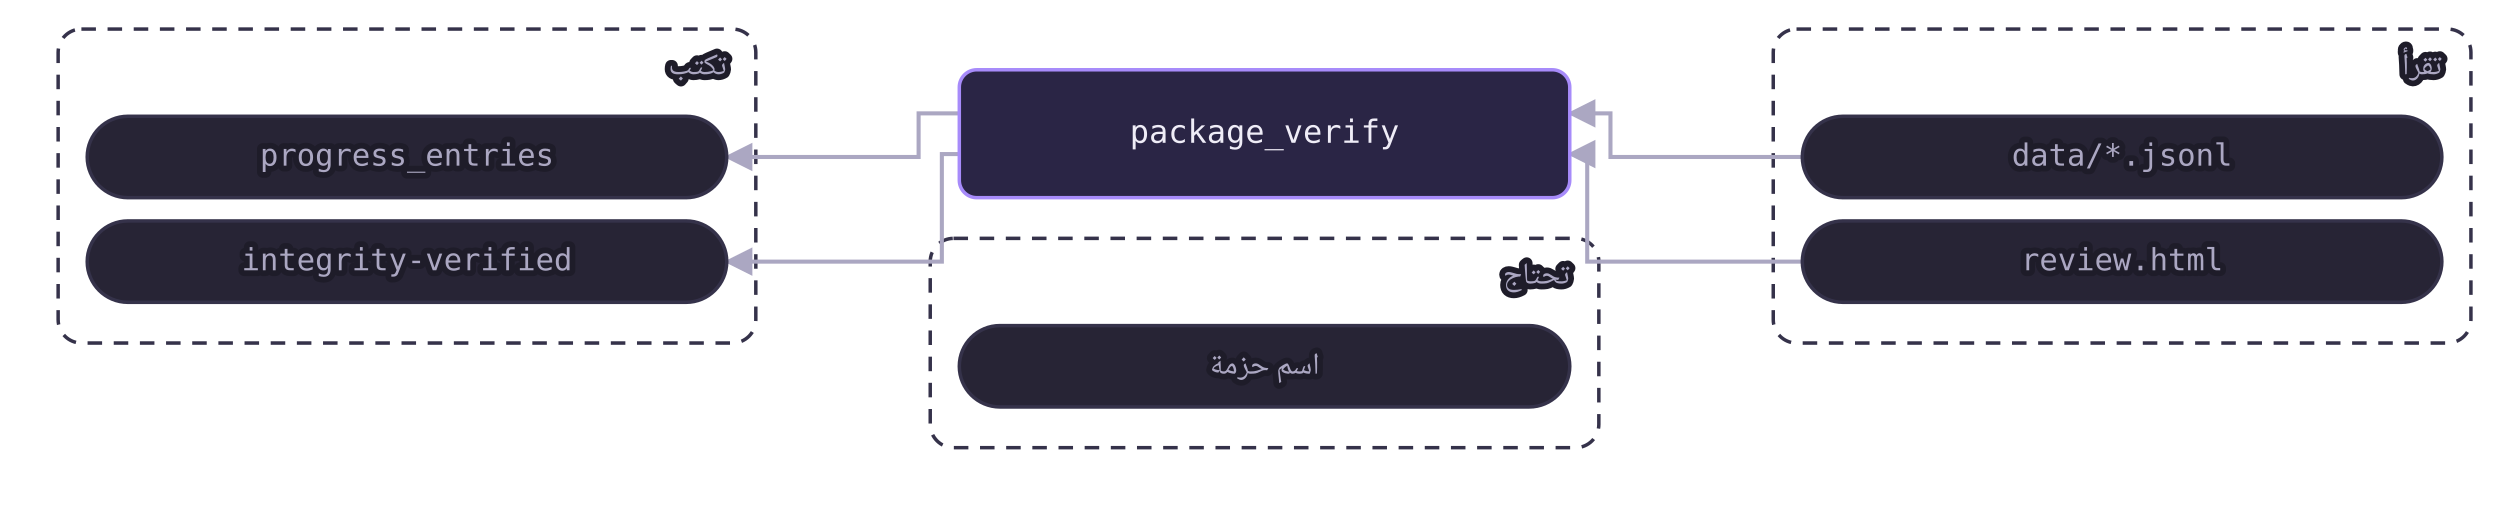
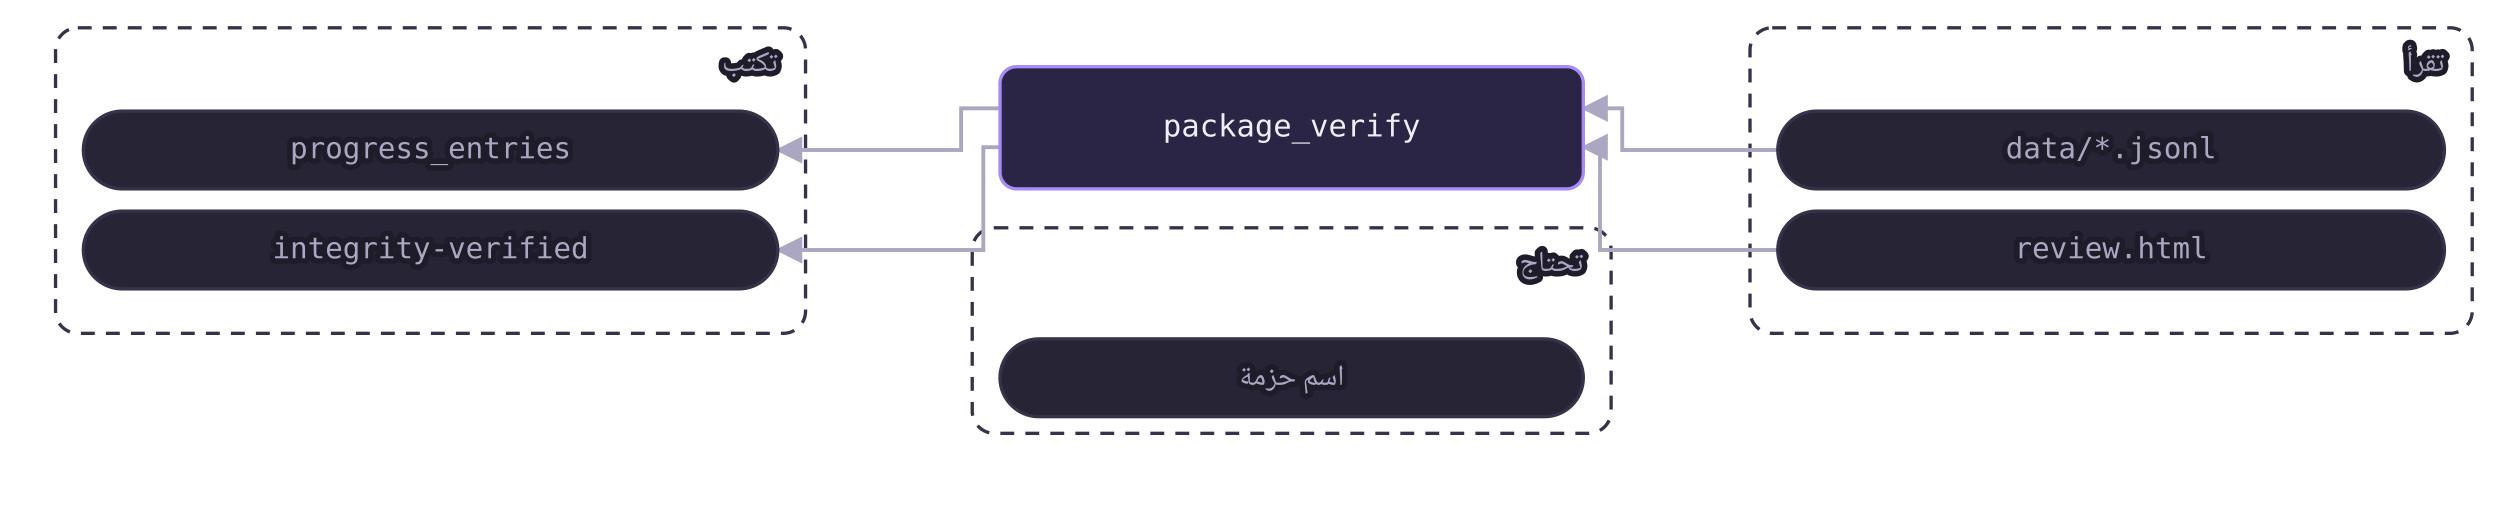
- <svg xmlns="http://www.w3.org/2000/svg" class="dia" lang="ar" viewBox="0 0 860 174" width="860" height="174" role="img" aria-label="ما تحتاجه الأداة قبل أن تعمل، وما تقرأه، وما تكتبه. كل ادّعاء مثبَّت بسطر من الخادم.">
+ <svg xmlns="http://www.w3.org/2000/svg" class="dia" lang="ar" viewBox="0 0 900 186" width="900" height="186" role="img" aria-label="ما تحتاجه الأداة قبل أن تعمل، وما تقرأه، وما تكتبه. كل ادّعاء مثبَّت بسطر من الخادم.">
  <style>svg{font-family:"Noto Naskh Arabic", "Segoe UI", Tahoma, serif;color:#efedf7;direction:rtl}text{fill:currentColor}.box{fill:#272435;stroke:#35324a;stroke-width:1.2}.box.acc{fill:#2a2545;stroke:#a78bfa}.box.good{fill:#23322e;stroke:#3fb950}.box.bad{fill:#38222d;stroke:#f85149}.box.warn{fill:#3a312c;stroke:#e3b341}.box.frame{fill:none;stroke:#35324a;stroke-dasharray:5 4}.frame .lbl{fill:#aba7c2}.edge{fill:none;stroke:#aba7c2;stroke-width:1.4}.edge.acc{stroke:#a78bfa;stroke-width:1.8}.edge.loop{stroke-dasharray:4 3}.lbl{font-size:12px}.lbl.small{font-size:10.5px;fill:#aba7c2;paint-order:stroke fill;stroke:#1e1c29;stroke-width:4px;stroke-linejoin:round}.lbl.strong{font-weight:600;font-size:13px}.num{font-family:Consolas, Menlo, monospace;font-size:11px;direction:ltr;unicode-bidi:isolate}.arrow{fill:#aba7c2}.arrow.acc{fill:#a78bfa}</style>
  <defs>
    <marker id="ar-fx-package_verify-ar" viewBox="0 0 10 10" refX="9" refY="5" markerWidth="7" markerHeight="7" orient="auto-start-reverse">
      <path d="M0 0L10 5L0 10z" class="arrow" />
    </marker>
    <marker id="ara-fx-package_verify-ar" viewBox="0 0 10 10" refX="9" refY="5" markerWidth="7" markerHeight="7" orient="auto-start-reverse">
      <path d="M0 0L10 5L0 10z" class="arrow acc" />
    </marker>
  </defs>
  <g class="frame">
-     <rect class="box frame" x="610.0" y="10" width="240" height="108" rx="8" />
-     <text class="lbl small" x="840.0" y="23.0" text-anchor="start" dominant-baseline="middle">تقرأ</text>
+     <rect class="box frame" x="630.0" y="10" width="260" height="110" rx="8" />
+     <text class="lbl small" x="880.0" y="23.0" text-anchor="start" dominant-baseline="middle">تقرأ</text>
  </g>
  <g class="frame">
-     <rect class="box frame" x="20.0" y="10" width="240" height="108" rx="8" />
-     <text class="lbl small" x="250.0" y="23.0" text-anchor="start" dominant-baseline="middle">تكتب</text>
+     <rect class="box frame" x="20.0" y="10" width="270" height="110" rx="8" />
+     <text class="lbl small" x="280.0" y="23.0" text-anchor="start" dominant-baseline="middle">تكتب</text>
  </g>
  <g class="frame">
-     <rect class="box frame" x="320.0" y="82" width="230" height="72" rx="8" />
-     <text class="lbl small" x="540.0" y="95.0" text-anchor="start" dominant-baseline="middle">تحتاج</text>
+     <rect class="box frame" x="350.0" y="82" width="230" height="74" rx="8" />
+     <text class="lbl small" x="570.0" y="95.0" text-anchor="start" dominant-baseline="middle">تحتاج</text>
  </g>
-   <path class="edge  draw" marker-end="url(#ar-fx-package_verify-ar)" d="M620.0 54.0 L554.0 54.0 L554.0 39.0 L540.0 39.0" />
-   <path class="edge  draw" marker-end="url(#ar-fx-package_verify-ar)" d="M620.0 90.0 L546.0 90.0 L546.0 53.0 L540.0 53.0" />
-   <path class="edge  draw" marker-end="url(#ar-fx-package_verify-ar)" d="M330.0 39.0 L316.0 39.0 L316.0 54.0 L250.0 54.0" />
-   <path class="edge  draw" marker-end="url(#ar-fx-package_verify-ar)" d="M330.0 53.0 L324.0 53.0 L324.0 90.0 L250.0 90.0" />
+   <path class="edge  draw" marker-end="url(#ar-fx-package_verify-ar)" d="M640.0 54.0 L584.0 54.0 L584.0 39.0 L570.0 39.0" />
+   <path class="edge  draw" marker-end="url(#ar-fx-package_verify-ar)" d="M640.0 90.0 L576.0 90.0 L576.0 53.0 L570.0 53.0" />
+   <path class="edge  draw" marker-end="url(#ar-fx-package_verify-ar)" d="M360.0 39.0 L346.0 39.0 L346.0 54.0 L280.0 54.0" />
+   <path class="edge  draw" marker-end="url(#ar-fx-package_verify-ar)" d="M360.0 53.0 L354.0 53.0 L354.0 90.0 L280.0 90.0" />
+   <g data-key="l0">
+     <rect class="box pill" x="640.0" y="40" width="240" height="28" rx="14.0" />
+     <text class="lbl num small" x="760.0" y="54.0" text-anchor="middle" dominant-baseline="middle" style="direction:ltr;unicode-bidi:isolate">⁦data/*.jsonl⁩</text>
+   </g>
+   <g data-key="l1">
+     <rect class="box pill" x="640.0" y="76" width="240" height="28" rx="14.0" />
+     <text class="lbl num small" x="760.0" y="90.0" text-anchor="middle" dominant-baseline="middle" style="direction:ltr;unicode-bidi:isolate">⁦review.html⁩</text>
+   </g>
  <g data-key="r0">
-     <rect class="box pill" x="620.0" y="40" width="220" height="28" rx="14.0" />
-     <text class="lbl num small" x="730.0" y="54.0" text-anchor="middle" dominant-baseline="middle" style="direction:ltr;unicode-bidi:isolate">⁦data/*.jsonl⁩</text>
+     <rect class="box pill" x="30.0" y="40" width="250" height="28" rx="14.0" />
+     <text class="lbl num small" x="155.0" y="54.0" text-anchor="middle" dominant-baseline="middle" style="direction:ltr;unicode-bidi:isolate">⁦progress_entries⁩</text>
  </g>
  <g data-key="r1">
-     <rect class="box pill" x="620.0" y="76" width="220" height="28" rx="14.0" />
-     <text class="lbl num small" x="730.0" y="90.0" text-anchor="middle" dominant-baseline="middle" style="direction:ltr;unicode-bidi:isolate">⁦review.html⁩</text>
+     <rect class="box pill" x="30.0" y="76" width="250" height="28" rx="14.0" />
+     <text class="lbl num small" x="155.0" y="90.0" text-anchor="middle" dominant-baseline="middle" style="direction:ltr;unicode-bidi:isolate">⁦integrity-verified⁩</text>
  </g>
-   <g data-key="w0">
-     <rect class="box pill" x="30.0" y="40" width="220" height="28" rx="14.0" />
-     <text class="lbl num small" x="140.0" y="54.0" text-anchor="middle" dominant-baseline="middle" style="direction:ltr;unicode-bidi:isolate">⁦progress_entries⁩</text>
+   <g data-key="hub">
+     <rect class="box acc strong" x="360.0" y="24" width="210" height="44" rx="6" />
+     <text class="lbl num" x="465.0" y="46.0" text-anchor="middle" dominant-baseline="middle" style="direction:ltr;unicode-bidi:isolate">⁦package_verify⁩</text>
  </g>
-   <g data-key="w1">
-     <rect class="box pill" x="30.0" y="76" width="220" height="28" rx="14.0" />
-     <text class="lbl num small" x="140.0" y="90.0" text-anchor="middle" dominant-baseline="middle" style="direction:ltr;unicode-bidi:isolate">⁦integrity-verified⁩</text>
-   </g>
-   <g data-key="tool">
-     <rect class="box acc strong" x="330.0" y="24" width="210" height="44" rx="6" />
-     <text class="lbl num" x="435.0" y="46.0" text-anchor="middle" dominant-baseline="middle" style="direction:ltr;unicode-bidi:isolate">⁦package_verify⁩</text>
-   </g>
-   <g data-key="n0">
-     <rect class="box pill" x="330.0" y="112" width="210" height="28" rx="14.0" />
-     <text class="lbl small" x="435.0" y="126.0" text-anchor="middle" dominant-baseline="middle">اسم حزمة</text>
+   <g data-key="b0">
+     <rect class="box pill" x="360.0" y="122" width="210" height="28" rx="14.0" />
+     <text class="lbl small" x="465.0" y="136.0" text-anchor="middle" dominant-baseline="middle">اسم حزمة</text>
  </g>
</svg>
